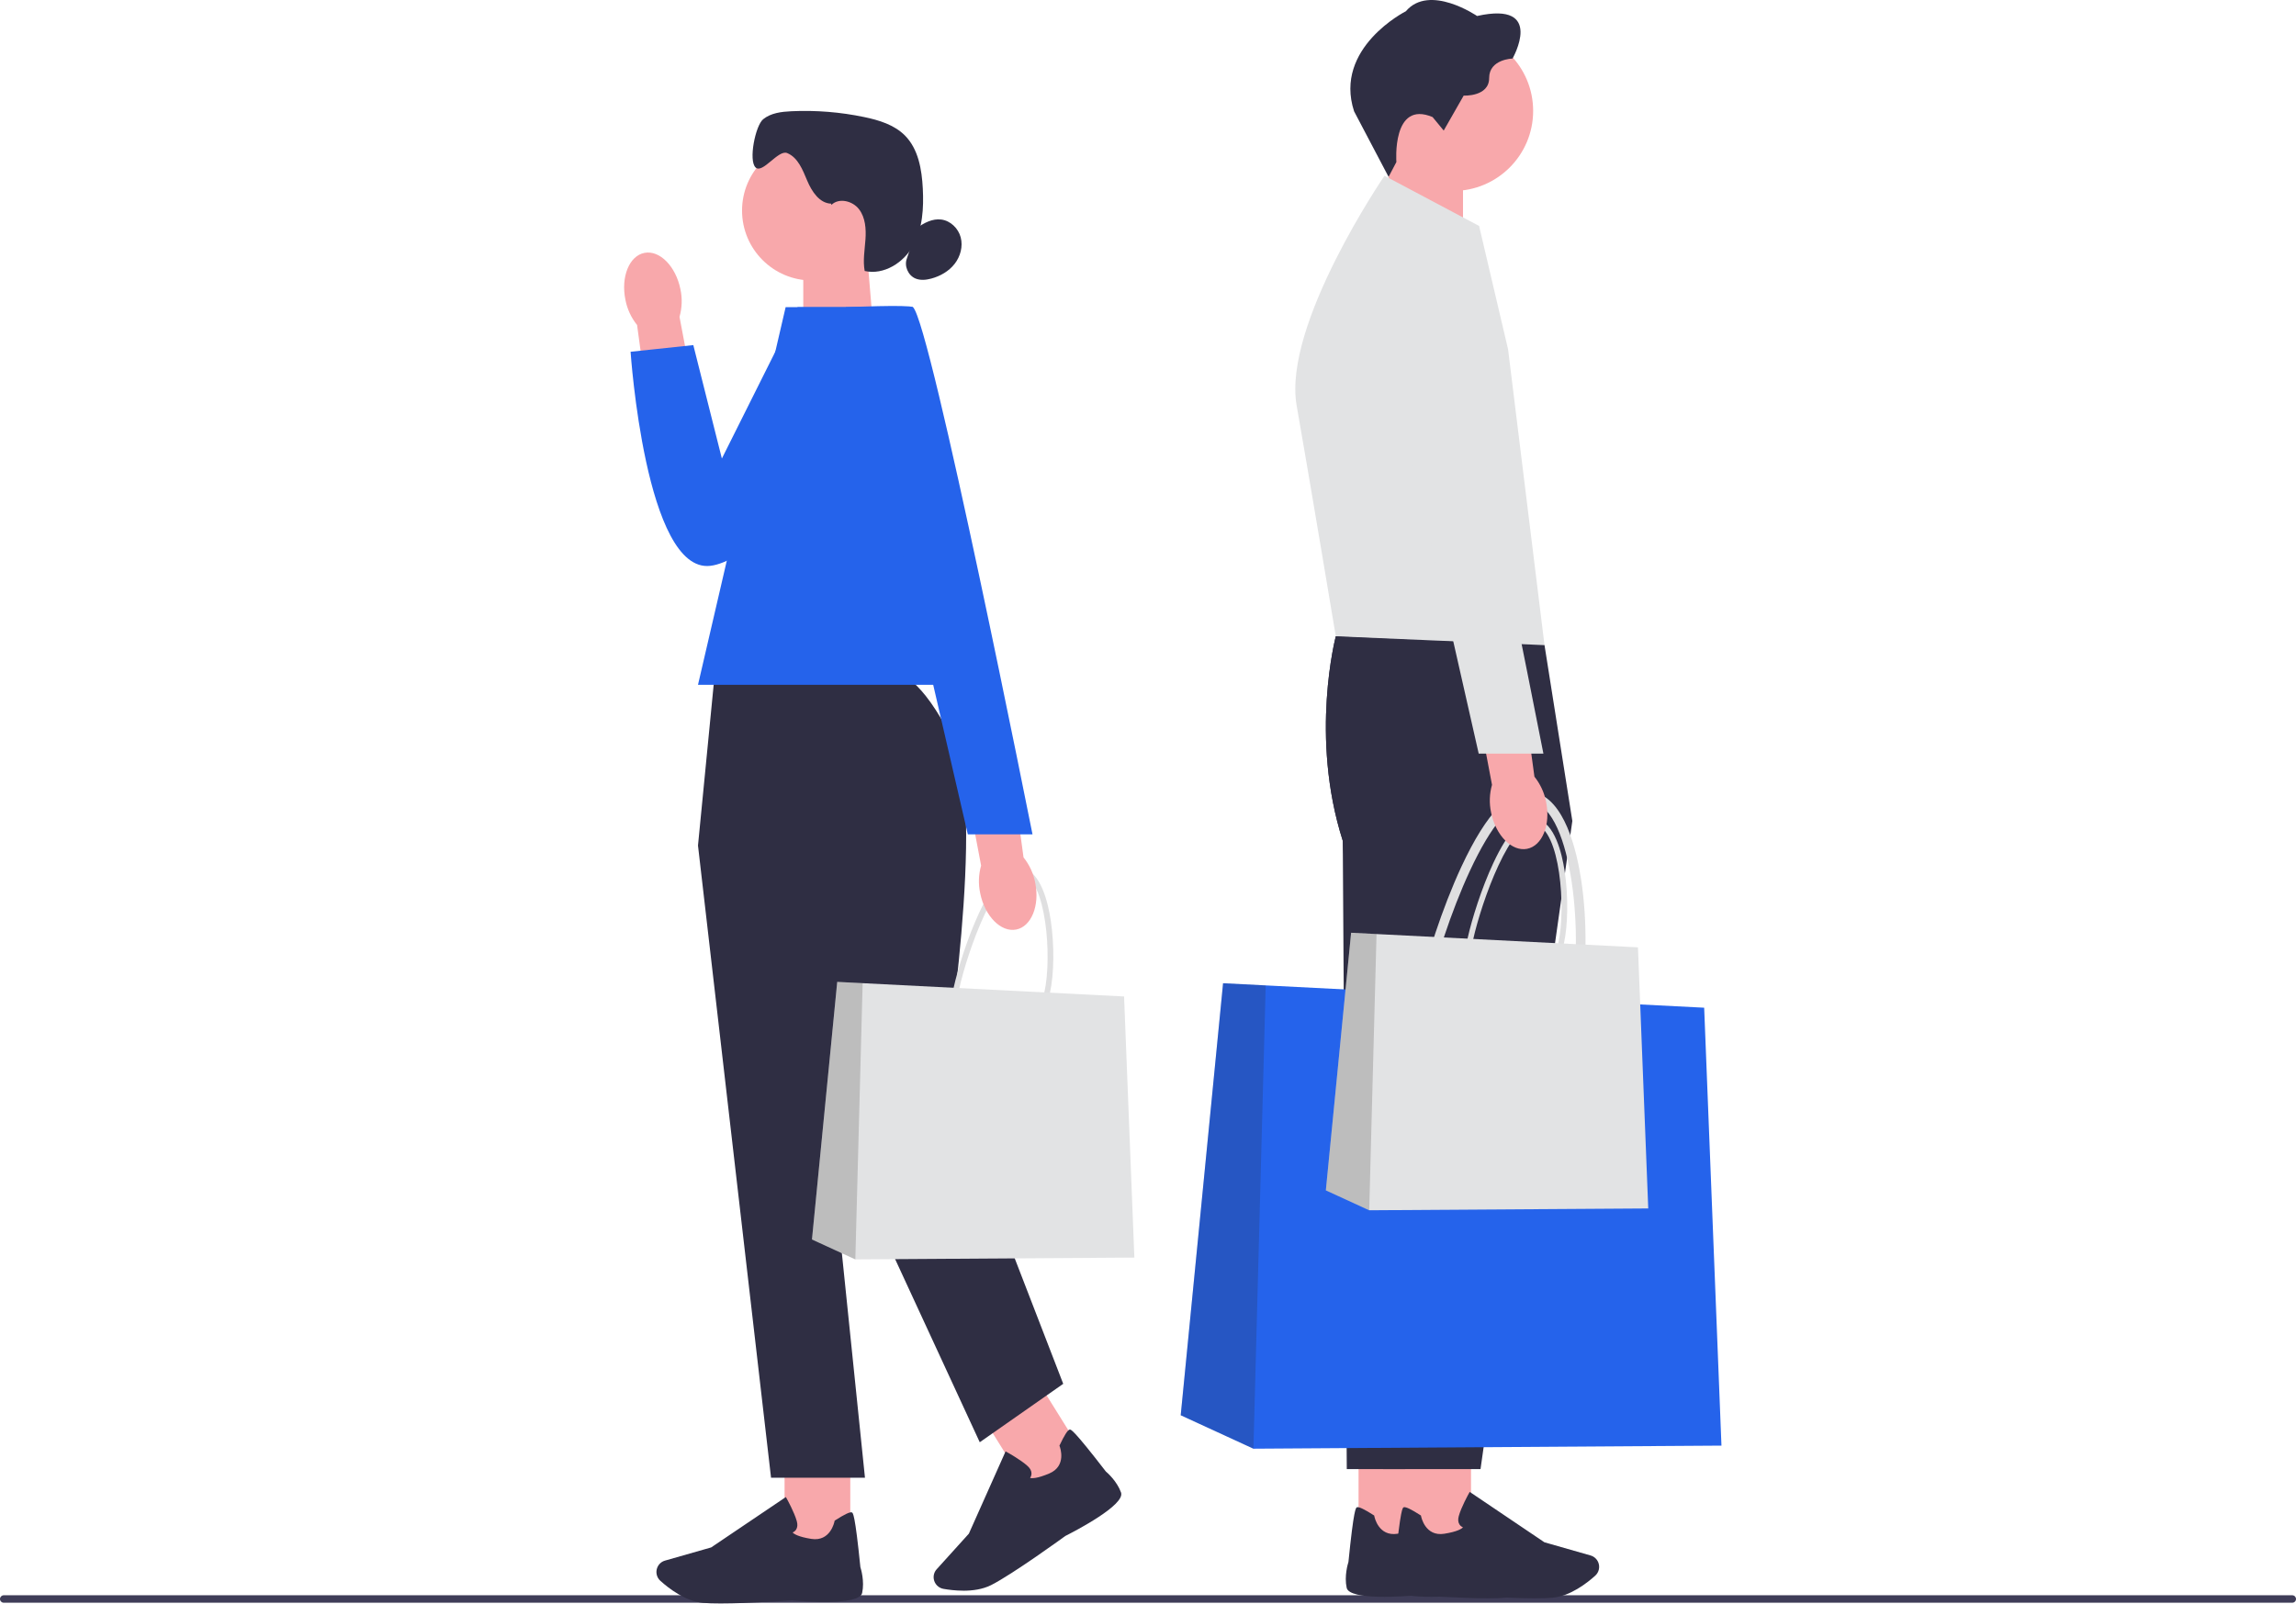
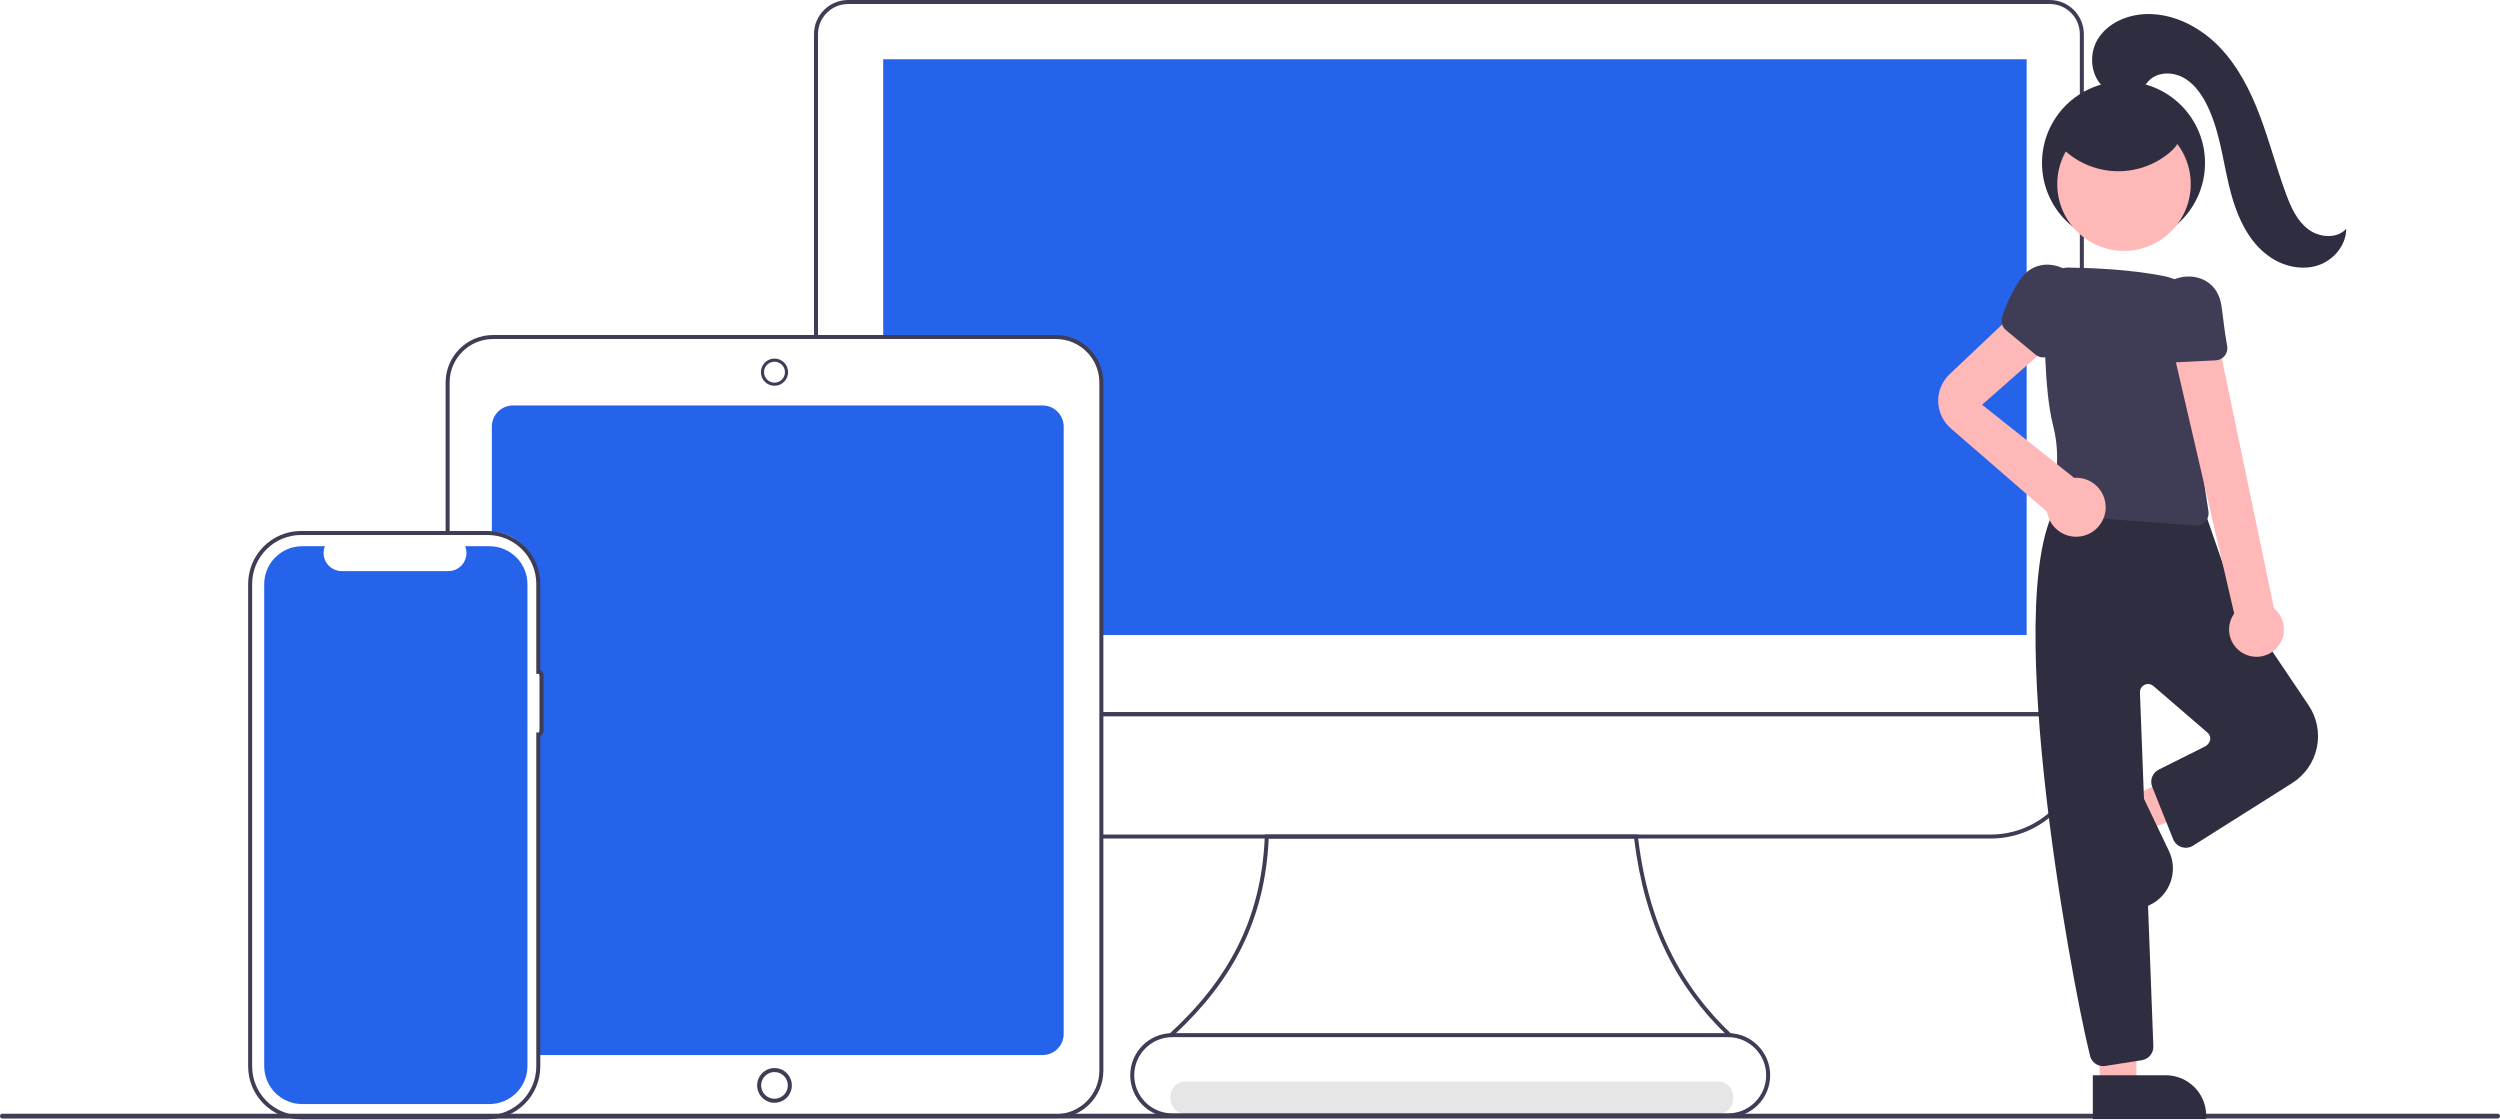
- <svg xmlns="http://www.w3.org/2000/svg" width="731.67" height="511.116" viewBox="0 0 731.67 511.116">
-   <path d="m0,509.696c0,.66.53,1.19,1.19,1.19h729.29c.66,0,1.19-.53,1.19-1.19s-.53-1.19-1.19-1.19H1.19c-.66,0-1.19.53-1.19,1.19Z" fill="#3f3d58" />
-   <polygon points="440.61 79.116 466.22 87.536 466.22 50.666 442.98 50.666 440.61 79.116" fill="#f8a8ab" />
-   <circle cx="463.05" cy="35.346" r="25.52" fill="#f8a8ab" />
-   <path d="m456.55,37.346l3.52,4.27,6.36-11.14s8.12.42,8.12-5.61,7.45-6.2,7.45-6.2c0,0,10.55-18.42-11.3-13.57,0,0-15.16-10.38-22.69-1.51,0,0-23.11,11.64-16.5,31.9l10.99,20.89,2.49-4.73s-1.51-19.85,11.56-14.32l0.0.02Z" fill="#2f2e43" />
-   <rect x="432.93" y="461.776" width="20.94" height="29.71" fill="#f8a8ab" />
-   <path d="m451.55,508.506c-3.58.32-21.5,1.74-22.4-2.37-.82-3.77.39-7.71.56-8.25,1.72-17.14,2.36-17.33,2.75-17.44.61-.18,2.39.67,5.28,2.53l.18.12.04.21c.05.27,1.33,6.56,7.4,5.59,4.16-.66,5.51-1.58,5.94-2.03-.35-.16-.79-.44-1.1-.92-.45-.7-.53-1.6-.23-2.68.78-2.85,3.12-7.06,3.22-7.23l.27-.48,23.8,16.06,14.7,4.2c1.11.32,2,1.11,2.45,2.17h0c.62,1.48.24,3.2-.96,4.28-2.67,2.4-7.97,6.51-13.54,7.02-1.48.14-3.44.19-5.64.19-9.19,0-22.61-.95-22.71-.97l-.01 0Z" fill="#2f2e43" />
-   <path d="m480.61,205.636l-54.93-2.81s-8.42,31.92,2.22,65.18l1.28,200.29h31.04l29.26-206.61-8.87-56.05-0.0 0Z" fill="#2f2e43" />
-   <path d="m471.35,72.026l-30.15-16s-32.49,47.48-28,73.2c4.5,25.72,12.48,73.6,12.48,73.6l66.51,2.81-11.61-94.29-9.23-39.32h-0Z" fill="#e2e3e4" />
-   <rect x="447.83" y="461.776" width="20.94" height="29.71" fill="#f8a8ab" />
-   <path d="m466.45,508.506c-3.58.32-21.5,1.74-22.4-2.37-.82-3.77.39-7.71.56-8.25,1.72-17.14,2.36-17.33,2.75-17.44.61-.18,2.39.67,5.28,2.53l.18.12.04.21c.05.27,1.33,6.56,7.4,5.59,4.16-.66,5.51-1.58,5.94-2.03-.35-.16-.79-.44-1.1-.92-.45-.7-.53-1.6-.23-2.68.78-2.85,3.12-7.06,3.22-7.23l.27-.48,23.8,16.06,14.7,4.2c1.11.32,2,1.11,2.45,2.17h0c.62,1.48.24,3.2-.96,4.28-2.67,2.4-7.97,6.51-13.54,7.02-1.48.14-3.44.19-5.64.19-9.19,0-22.61-.95-22.71-.97l-.01 0Z" fill="#2f2e43" />
-   <path d="m492.19,205.636l-66.51-2.81s-8.42,31.92,2.22,65.18l12.86,200.29h31.04l29.26-206.61-8.87-56.05v0Z" fill="#2f2e43" />
-   <path d="m485.25,336.456c-4.65,0-9.72-1.14-14.73-2.26-3.71-.83-6.98-1.04-9.6-1.2-3.98-.25-7.13-.45-8.88-2.78-1.73-2.3-1.73-6.21,0-13.92,2.3-10.24,7.42-26.6,13.68-40.06,8.09-17.36,15.86-25.35,23.11-23.72,9.71,2.18,13.58,18.39,15.03,27.85,2.02,13.21,1.84,28.91-.44,39.07h0c-3.02,13.45-9.95,17.01-18.18,17.01l.01.01Zm1.77-81.13c-5.33,0-11.87,7.78-18.57,22.18-6.17,13.25-11.21,29.36-13.48,39.45-1.45,6.48-1.61,10.01-.53,11.46.92,1.22,3.33,1.38,6.66,1.58,2.73.17,6.13.38,10.07,1.27,15.66,3.51,25.45,4.79,29.32-12.48,4.15-18.5.99-60.35-12.32-63.34-.38-.09-.77-.13-1.16-.13l.01.01Z" fill="#dfdfe0" />
-   <polygon points="548.58 460.806 399.43 461.786 376.26 451.126 389.76 313.416 403.34 314.106 543.07 321.216 548.58 460.806" fill="#2563eb" />
-   <polygon points="399.43 461.786 376.26 451.126 389.76 313.416 403.34 314.106 399.43 461.786" fill="#272223" isolation="isolate" opacity=".2" />
-   <path d="m487.5,311.056c-2.77,0-5.8-.68-8.78-1.35-2.21-.5-4.16-.62-5.73-.72-2.37-.15-4.25-.27-5.29-1.66-1.03-1.37-1.03-3.7,0-8.3,1.37-6.11,4.42-15.86,8.16-23.88,4.82-10.35,9.46-15.11,13.78-14.14,5.79,1.3,8.1,10.96,8.96,16.61,1.2,7.88,1.1,17.24-.26,23.29h0c-1.8,8.02-5.93,10.14-10.84,10.14l0.0.01Zm1.06-48.37c-3.18,0-7.08,4.64-11.07,13.23-3.68,7.9-6.69,17.5-8.03,23.52-.87,3.86-.96,5.97-.31,6.83.55.73,1.98.82,3.97.94,1.63.1,3.65.23,6,.76,9.33,2.09,15.17,2.85,17.48-7.44,2.47-11.03.59-35.98-7.34-37.76-.23-.05-.46-.08-.69-.08h-.01Z" fill="#dfdfe0" />
-   <polygon points="525.25 385.206 436.33 385.786 422.51 379.436 430.56 297.326 438.66 297.736 521.97 301.976 525.25 385.206" fill="#e2e3e4" />
-   <polygon points="436.33 385.786 422.51 379.436 430.56 297.326 438.66 297.736 436.33 385.786" fill="#272223" isolation="isolate" opacity=".2" />
-   <path id="uuid-2d2c280e-4908-4ffb-baf5-3f13ad86c3e1-411" d="m492.7,255.636c1.49,7.32-1.24,14.01-6.08,14.94s-9.97-4.26-11.45-11.58c-.63-2.92-.53-5.94.29-8.82l-5.89-31.11,15.22-2.41,4.19,30.92c1.89,2.36,3.16,5.12,3.72,8.06h0Z" fill="#f8a8ab" />
-   <path d="m433,71.446s22.26-2.82,24.92,3.83,33.92,164.94,33.92,164.94h-20.62l-38.22-168.77h-0Z" fill="#e2e3e4" />
-   <polygon points="278.34 105.326 255.98 112.676 255.98 80.496 276.27 80.496 278.34 105.326" fill="#f8a8ab" />
-   <circle cx="258.75" cy="67.126" r="22.28" fill="#f8a8ab" />
-   <path d="m264.87,64.916c-3.73-.11-6.18-3.88-7.63-7.32s-2.94-7.39-6.4-8.81c-2.83-1.16-7.82,6.69-10.05,4.6-2.33-2.18-.06-13.37,2.41-15.38s5.85-2.4,9.03-2.55c7.76-.36,15.57.27,23.18,1.86,4.71.98,9.55,2.46,12.95,5.86,4.3,4.32,5.4,10.83,5.71,16.92.32,6.23-.04,12.75-3.07,18.2-3.03,5.45-9.37,9.47-15.45,8.08-.61-3.3.01-6.69.25-10.05.23-3.35-.01-6.97-2.06-9.64s-6.42-3.73-8.8-1.36" fill="#2f2e43" />
-   <path d="m292.28,72.636c2.23-1.63,4.9-3,7.64-2.66,2.96.36,5.47,2.8,6.23,5.69s-.09,6.07-1.93,8.43c-1.83,2.36-4.56,3.92-7.44,4.7-1.67.45-3.5.64-5.09-.04-2.34-1.01-3.61-4-2.69-6.38" fill="#2f2e43" />
-   <rect x="250.02" y="463.426" width="20.94" height="29.71" fill="#f8a8ab" />
-   <path d="m229.62,511.116c-2.2,0-4.16-.05-5.64-.19-5.56-.51-10.87-4.62-13.54-7.02-1.2-1.08-1.58-2.8-.96-4.28h0c.45-1.06,1.34-1.86,2.45-2.17l14.7-4.2,23.8-16.06.27.48c.1.18,2.44,4.39,3.22,7.23.3,1.08.22,1.98-.23,2.68-.31.48-.75.76-1.1.92.43.45,1.78,1.37,5.94,2.03,6.07.96,7.35-5.33,7.4-5.59l.04-.21.18-.12c2.89-1.86,4.67-2.71,5.28-2.53.38.11,1.02.31,2.75,17.44.17.54,1.38,4.48.56,8.25-.89,4.1-18.81,2.69-22.4,2.37-.1.01-13.52.97-22.71.97l-.01-0Z" fill="#2f2e43" />
-   <rect x="319.088" y="443.363" width="20.94" height="29.71" transform="translate(-192.5546 243.8106) rotate(-31.95)" fill="#f8a8ab" />
-   <path d="m306.98,507.046c-2.46,0-4.72-.3-6.33-.58-1.58-.28-2.82-1.54-3.08-3.12h0c-.18-1.14.15-2.29.93-3.14l10.25-11.34,11.7-26.22.48.26c.18.1,4.39,2.43,6.56,4.43.83.76,1.24,1.57,1.22,2.4-.01.58-.23,1.04-.45,1.37.6.16,2.23.22,6.11-1.42,5.66-2.39,3.42-8.41,3.32-8.66l-.08-.2.09-.19c1.47-3.11,2.52-4.77,3.14-4.94.39-.11,1.03-.28,11.56,13.35.43.36,3.54,3.07,4.84,6.7,1.41,3.95-14.54,12.24-17.75,13.86-.1.08-16.79,12.21-23.65,15.66-2.72,1.37-5.94,1.79-8.87,1.79l.01-.01Z" fill="#2f2e43" />
-   <path d="m286.38,214.976h-58.63l-5.32,54.54,23.28,201.52h29.93l-11.97-116.39,48.55,105.08,26.6-18.62-37.91-98.1s13.54-85.46,2.9-106.75-17.43-21.28-17.43-21.28l0-0Z" fill="#2f2e43" />
-   <polygon points="315.54 218.296 222.43 218.296 250.36 97.916 290.93 97.916 315.54 218.296" fill="#2563eb" />
-   <path id="uuid-cf48ccb0-01b2-4d13-8a95-29595d168237-412" d="m199.3,95.546c-1.49-7.32,1.24-14.01,6.08-14.94s9.97,4.26,11.45,11.58c.63,2.92.53,5.94-.29,8.82l5.89,31.11-15.22,2.41-4.19-30.92c-1.89-2.36-3.16-5.12-3.72-8.06h0Z" fill="#f8a8ab" />
-   <path d="m289.94,97.916h-35.78l-24.12,48.24-9.1-36.15-19.99,2.12s4.73,70.63,25.4,68.24c20.67-2.39,68.88-66.02,63.58-82.46l.01.01Z" fill="#2563eb" />
-   <path d="m323.73,326.726c-2.77,0-5.8-.68-8.78-1.35-2.21-.5-4.16-.62-5.73-.72-2.37-.15-4.25-.27-5.29-1.66-1.03-1.37-1.03-3.7,0-8.3,1.37-6.11,4.42-15.86,8.16-23.88,4.82-10.35,9.46-15.11,13.78-14.14,5.79,1.3,8.1,10.96,8.96,16.61,1.2,7.88,1.1,17.24-.26,23.29h0c-1.8,8.02-5.93,10.14-10.84,10.14l0.0.01Zm1.06-48.37c-3.18,0-7.08,4.64-11.07,13.23-3.68,7.9-6.69,17.5-8.03,23.52-.87,3.86-.96,5.97-.31,6.83.55.73,1.98.82,3.97.94,1.63.1,3.65.23,6,.76,9.33,2.09,15.17,2.85,17.48-7.44,2.47-11.03.59-35.98-7.34-37.76-.23-.05-.46-.08-.69-.08h-.01Z" fill="#dfdfe0" />
-   <polygon points="361.49 400.866 272.57 401.446 258.75 395.096 266.8 312.986 274.9 313.396 358.21 317.636 361.49 400.866" fill="#e2e3e4" />
-   <polygon points="272.57 401.446 258.75 395.096 266.8 312.986 274.9 313.396 272.57 401.446" fill="#272223" isolation="isolate" opacity=".2" />
-   <path id="uuid-716933f9-4240-4e35-a02b-a709ca9af65f-413" d="m329.89,281.366c1.49,7.32-1.24,14.01-6.08,14.94s-9.97-4.26-11.45-11.58c-.63-2.92-.53-5.94.29-8.82l-5.89-31.11,15.22-2.41,4.19,30.92c1.89,2.36,3.16,5.12,3.72,8.06h0Z" fill="#f8a8ab" />
-   <path d="m269.54,97.916s20.33-.86,21.39,0c5.55,4.53,38.1,168.04,38.1,168.04h-20.62l-38.87-168.04v-0Z" fill="#2563eb" />
+ <svg xmlns="http://www.w3.org/2000/svg" data-name="Layer 1" width="920.109" height="411.952" viewBox="0 0 920.109 411.952">
+   <path d="M576.472,654.024H772.063c7.721,0,7.734-12,0-12H576.472c-7.721,0-7.734,12,0,12Z" transform="translate(-139.9456 -244.0239)" fill="#e6e6e6" />
+   <path d="M523.665,393.255H328.732a7.777,7.777,0,0,0-7.767,7.767v38.725C330.688,439.976,337,448,338.529,457.741v35.107h.738a.444.444,0,0,1,.443.443v18.681a.444.444,0,0,1-.443.443h-.738V625.323c0,2.481-.025,7.007-.025,7.007H523.665a7.777,7.777,0,0,0,7.767-7.767V401.022A7.777,7.777,0,0,0,523.665,393.255Z" transform="translate(-139.9456 -244.0239)" fill="#2563eb" />
+   <path d="M885.845,265.834V477.735H544.914V384.439a15.993,15.993,0,0,0-15.978-15.977H464.998V265.834Z" transform="translate(-139.9456 -244.0239)" fill="#2563eb" />
+   <path d="M906.895,507.607H545.295v-1.477H905.418V256.576a11.088,11.088,0,0,0-11.075-11.075H452.084a11.088,11.088,0,0,0-11.075,11.075V367.505h-1.477V256.576a12.566,12.566,0,0,1,12.552-12.552h442.259A12.566,12.566,0,0,1,906.895,256.576Z" transform="translate(-139.9456 -244.0239)" fill="#3f3d56" />
+   <path d="M872.632,552.645H545.295v-1.477H872.632A32.823,32.823,0,0,0,905.418,518.383V507.607H545.295v-1.477H906.895V518.383A34.301,34.301,0,0,1,872.632,552.645Z" transform="translate(-139.9456 -244.0239)" fill="#3f3d56" />
+   <path d="M775.485,625.002c-18.248-17.522-30.252-40.384-34.111-72.356H606.885c-1.368,29.912-13.296,52.345-34.813,72.278l-2.273.079c22.199-20.118,34.427-42.716,35.641-73.125l.028-.709h137.219l.076.653c3.79,32.514,16.045,55.523,34.743,73.062Z" transform="translate(-139.9456 -244.0239)" fill="#3f3d56" />
+   <path d="M528.58,655.548H321.407v-1.477H528.58a15.995,15.995,0,0,0,15.977-15.977V384.778A15.995,15.995,0,0,0,528.58,368.801H321.407a15.995,15.995,0,0,0-15.977,15.977v54.667H303.953V384.778a17.473,17.473,0,0,1,17.453-17.453H528.58a17.473,17.473,0,0,1,17.453,17.453V638.095A17.473,17.473,0,0,1,528.58,655.548Z" transform="translate(-139.9456 -244.0239)" fill="#3f3d56" />
+   <path d="M424.993,386.007A5.007,5.007,0,1,1,430,381,5.012,5.012,0,0,1,424.993,386.007Zm0-8.856a3.849,3.849,0,1,0,3.849,3.849A3.854,3.854,0,0,0,424.993,377.151Z" transform="translate(-139.9456 -244.0239)" fill="#3f3d56" />
+   <path d="M424.993,649.888a6.388,6.388,0,1,1,6.388-6.389A6.396,6.396,0,0,1,424.993,649.888Zm0-11.3a4.912,4.912,0,1,0,4.912,4.912A4.917,4.917,0,0,0,424.993,638.588Z" transform="translate(-139.9456 -244.0239)" fill="#3f3d56" />
+   <path d="M319.326,655.976h-68.58A19.495,19.495,0,0,1,231.273,636.503V458.919a19.495,19.495,0,0,1,19.473-19.473h68.58a19.495,19.495,0,0,1,19.473,19.473v31.779a1.923,1.923,0,0,1,1.182,1.772l-0,20.678a1.923,1.923,0,0,1-1.182,1.772V636.503A19.495,19.495,0,0,1,319.326,655.976ZM250.746,440.922a18.017,18.017,0,0,0-17.997,17.996V636.503a18.017,18.017,0,0,0,17.997,17.997h68.58A18.017,18.017,0,0,0,337.323,636.503V513.592h.738a.444.444,0,0,0,.443-.443l0-20.678a.444.444,0,0,0-.443-.443h-.738V458.919a18.017,18.017,0,0,0-17.996-17.996Z" transform="translate(-139.9456 -244.0239)" fill="#3f3d56" />
+   <path d="M320.082,445.058h-8.952a6.647,6.647,0,0,1-6.154,9.158H265.687a6.647,6.647,0,0,1-6.154-9.158h-8.361a13.991,13.991,0,0,0-13.991,13.991V636.373a13.991,13.991,0,0,0,13.991,13.991h68.91a13.991,13.991,0,0,0,13.991-13.991h0V459.049A13.991,13.991,0,0,0,320.082,445.058Z" transform="translate(-139.9456 -244.0239)" fill="#2563eb" />
+   <path d="M1059.175,655.687H140.825a.879.879,0,1,1,0-1.758h918.351a.879.879,0,1,1,0,1.758Z" transform="translate(-139.9456 -244.0239)" fill="#3f3d56" />
+   <path d="M775.941,655.273H571.424a15.505,15.505,0,1,1,0-31.01H775.941a15.505,15.505,0,0,1,0,31.01ZM571.424,625.74a14.028,14.028,0,0,0,0,28.056H775.941a14.028,14.028,0,0,0,0-28.056Z" transform="translate(-139.9456 -244.0239)" fill="#3f3d56" />
+   <polygon points="784.495 293.196 790.223 305.172 839.14 288.778 830.686 271.103 784.495 293.196" fill="#ffb8b8" />
+   <path d="M907.504,547.254h41.721a0,0,0,0,1,0,0v16.119a0,0,0,0,1,0,0H922.391a14.887,14.887,0,0,1-14.887-14.887v-1.233A0,0,0,0,1,907.504,547.254Z" transform="translate(688.0305 1388.396) rotate(-115.5616)" fill="#2f2e41" />
+   <polygon points="772.964 400.141 786.231 399.693 786.789 348.049 771.237 348.967 772.964 400.141" fill="#ffb8b8" />
+   <path d="M910.199,639.762h41.721a0,0,0,0,1,0,0v16.119a0,0,0,0,1,0,0H925.085a14.887,14.887,0,0,1-14.887-14.887v-1.233A0,0,0,0,1,910.199,639.762Z" transform="translate(1722.172 1051.619) rotate(180)" fill="#2f2e41" />
+   <path d="M914.001,636.407a4.974,4.974,0,0,1-4.83-3.786c-7.268-29.201-34.311-176.333-10.397-205.23l.208-.252.316-.08c1.679-.425,33.325-10.223,51.894,5.071l.217.179,10.334,29.915,27.859,41.355a20.403,20.403,0,0,1-6.033,28.654l-36.582,23.085a5.009,5.009,0,0,1-5.753-.405,5.061,5.061,0,0,1-1.5-2.092l-7.688-19.22a5.03,5.03,0,0,1,2.406-6.329l17.139-8.57a3.674,3.674,0,0,0,1.83-2.504,2.959,2.959,0,0,0-1.029-2.543l-19.896-17.151a3,3,0,0,0-4.957,2.385l4.932,130.203a5.002,5.002,0,0,1-4.217,5.128L914.8,636.343A5.049,5.049,0,0,1,914.001,636.407Z" transform="translate(-139.9456 -244.0239)" fill="#2f2e41" />
+   <path d="M948.322,437.437q-.169,0-.34-.013l-49.616-3.675a4.493,4.493,0,0,1-3.914-5.97A47.092,47.092,0,0,0,895.528,400.46c-3.232-12.742-3.308-36.433-3.066-49.421a8.753,8.753,0,0,1,8.281-8.522l0-.018,1,.012c8.083.113,22.916.69,35.053,3.215a18.389,18.389,0,0,1,14.659,17.7c.275,12.058.315,28.379-1.053,37.657-1.154,7.827.978,22.858,2.352,31.122a4.498,4.498,0,0,1-4.433,5.231Z" transform="translate(-139.9456 -244.0239)" fill="#3f3d56" />
+   <path d="M966.035,484.734a10.025,10.025,0,0,1-3.811-14.892L939.308,371.024H956.633l20.224,96.871a10.079,10.079,0,0,1-10.823,16.84Z" transform="translate(-139.9456 -244.0239)" fill="#ffb8b8" />
+   <path d="M857.504,381.729l27.435-25.952,10.336,14.47L869.436,392.985,903.323,419.896c.245-.017.489-.037.738-.037a10.853,10.853,0,1,1-10.746,12.296l-.107.107-35.269-30.567A13.471,13.471,0,0,1,857.504,381.729Z" transform="translate(-139.9456 -244.0239)" fill="#ffb8b8" />
+   <path d="M941.134,377.356a4.47,4.47,0,0,1-4.052-2.554,52.813,52.813,0,0,1-4.468-14.57c-1.19-8.244,4.542-13.148,10.372-14.217,5.671-1.04,12.578,1.454,14.343,9.383a20.451,20.451,0,0,1,.342,2.032c.707,6.011,1.372,10.686,1.977,13.896a4.495,4.495,0,0,1-4.198,5.32l-14.086.704Q941.248,377.356,941.134,377.356Z" transform="translate(-139.9456 -244.0239)" fill="#3f3d56" />
+   <circle cx="781.544" cy="59.981" r="30" fill="#2f2e41" />
+   <circle cx="781.725" cy="67.769" r="24.561" fill="#ffb8b8" />
+   <path d="M878.078,365.403a4.47,4.47,0,0,1-1.262-4.621,52.813,52.813,0,0,1,6.551-13.76c4.693-6.882,12.232-6.624,17.252-3.473,4.883,3.065,8.29,9.57,4.235,16.608a20.453,20.453,0,0,1-1.121,1.729c-3.54,4.909-6.208,8.805-7.931,11.58a4.495,4.495,0,0,1-6.69,1.086l-10.86-8.998Q878.162,365.48,878.078,365.403Z" transform="translate(-139.9456 -244.0239)" fill="#3f3d56" />
+   <path d="M915.662,277.213c-6.037-3.602-7.344-12.572-3.747-18.612s10.865-9.191,17.891-9.398c10.037-.297,19.73,4.701,26.756,11.875s11.662,16.357,15.194,25.757,6.068,19.148,9.55,28.567c1.786,4.833,3.986,9.796,8.073,12.934s10.583,3.705,14.076-.083c-.013,6.061-4.66,11.571-10.423,13.447s-12.283.459-17.335-2.889c-8.765-5.808-12.997-16.411-15.416-26.644s-3.61-20.955-8.474-30.278c-2.015-3.863-4.776-7.532-8.661-9.503s-9.061-1.841-12.187,1.194c-1.448,1.406-2.385,3.323-4.028,4.495a8.047,8.047,0,0,1-7.036.733,23.801,23.801,0,0,1-6.362-3.59" transform="translate(-139.9456 -244.0239)" fill="#2f2e41" />
+   <path d="M896.02,295.198a29.383,29.383,0,0,0,42.121,5.258c2.385-1.94,4.6-4.614,4.45-7.685-.153-3.145-2.724-5.616-5.349-7.355a34.484,34.484,0,0,0-23.404-5.378c-4.675.628-9.364,2.332-12.675,5.692s-4.96,8.586-3.253,12.983" transform="translate(-139.9456 -244.0239)" fill="#2f2e41" />
</svg>
